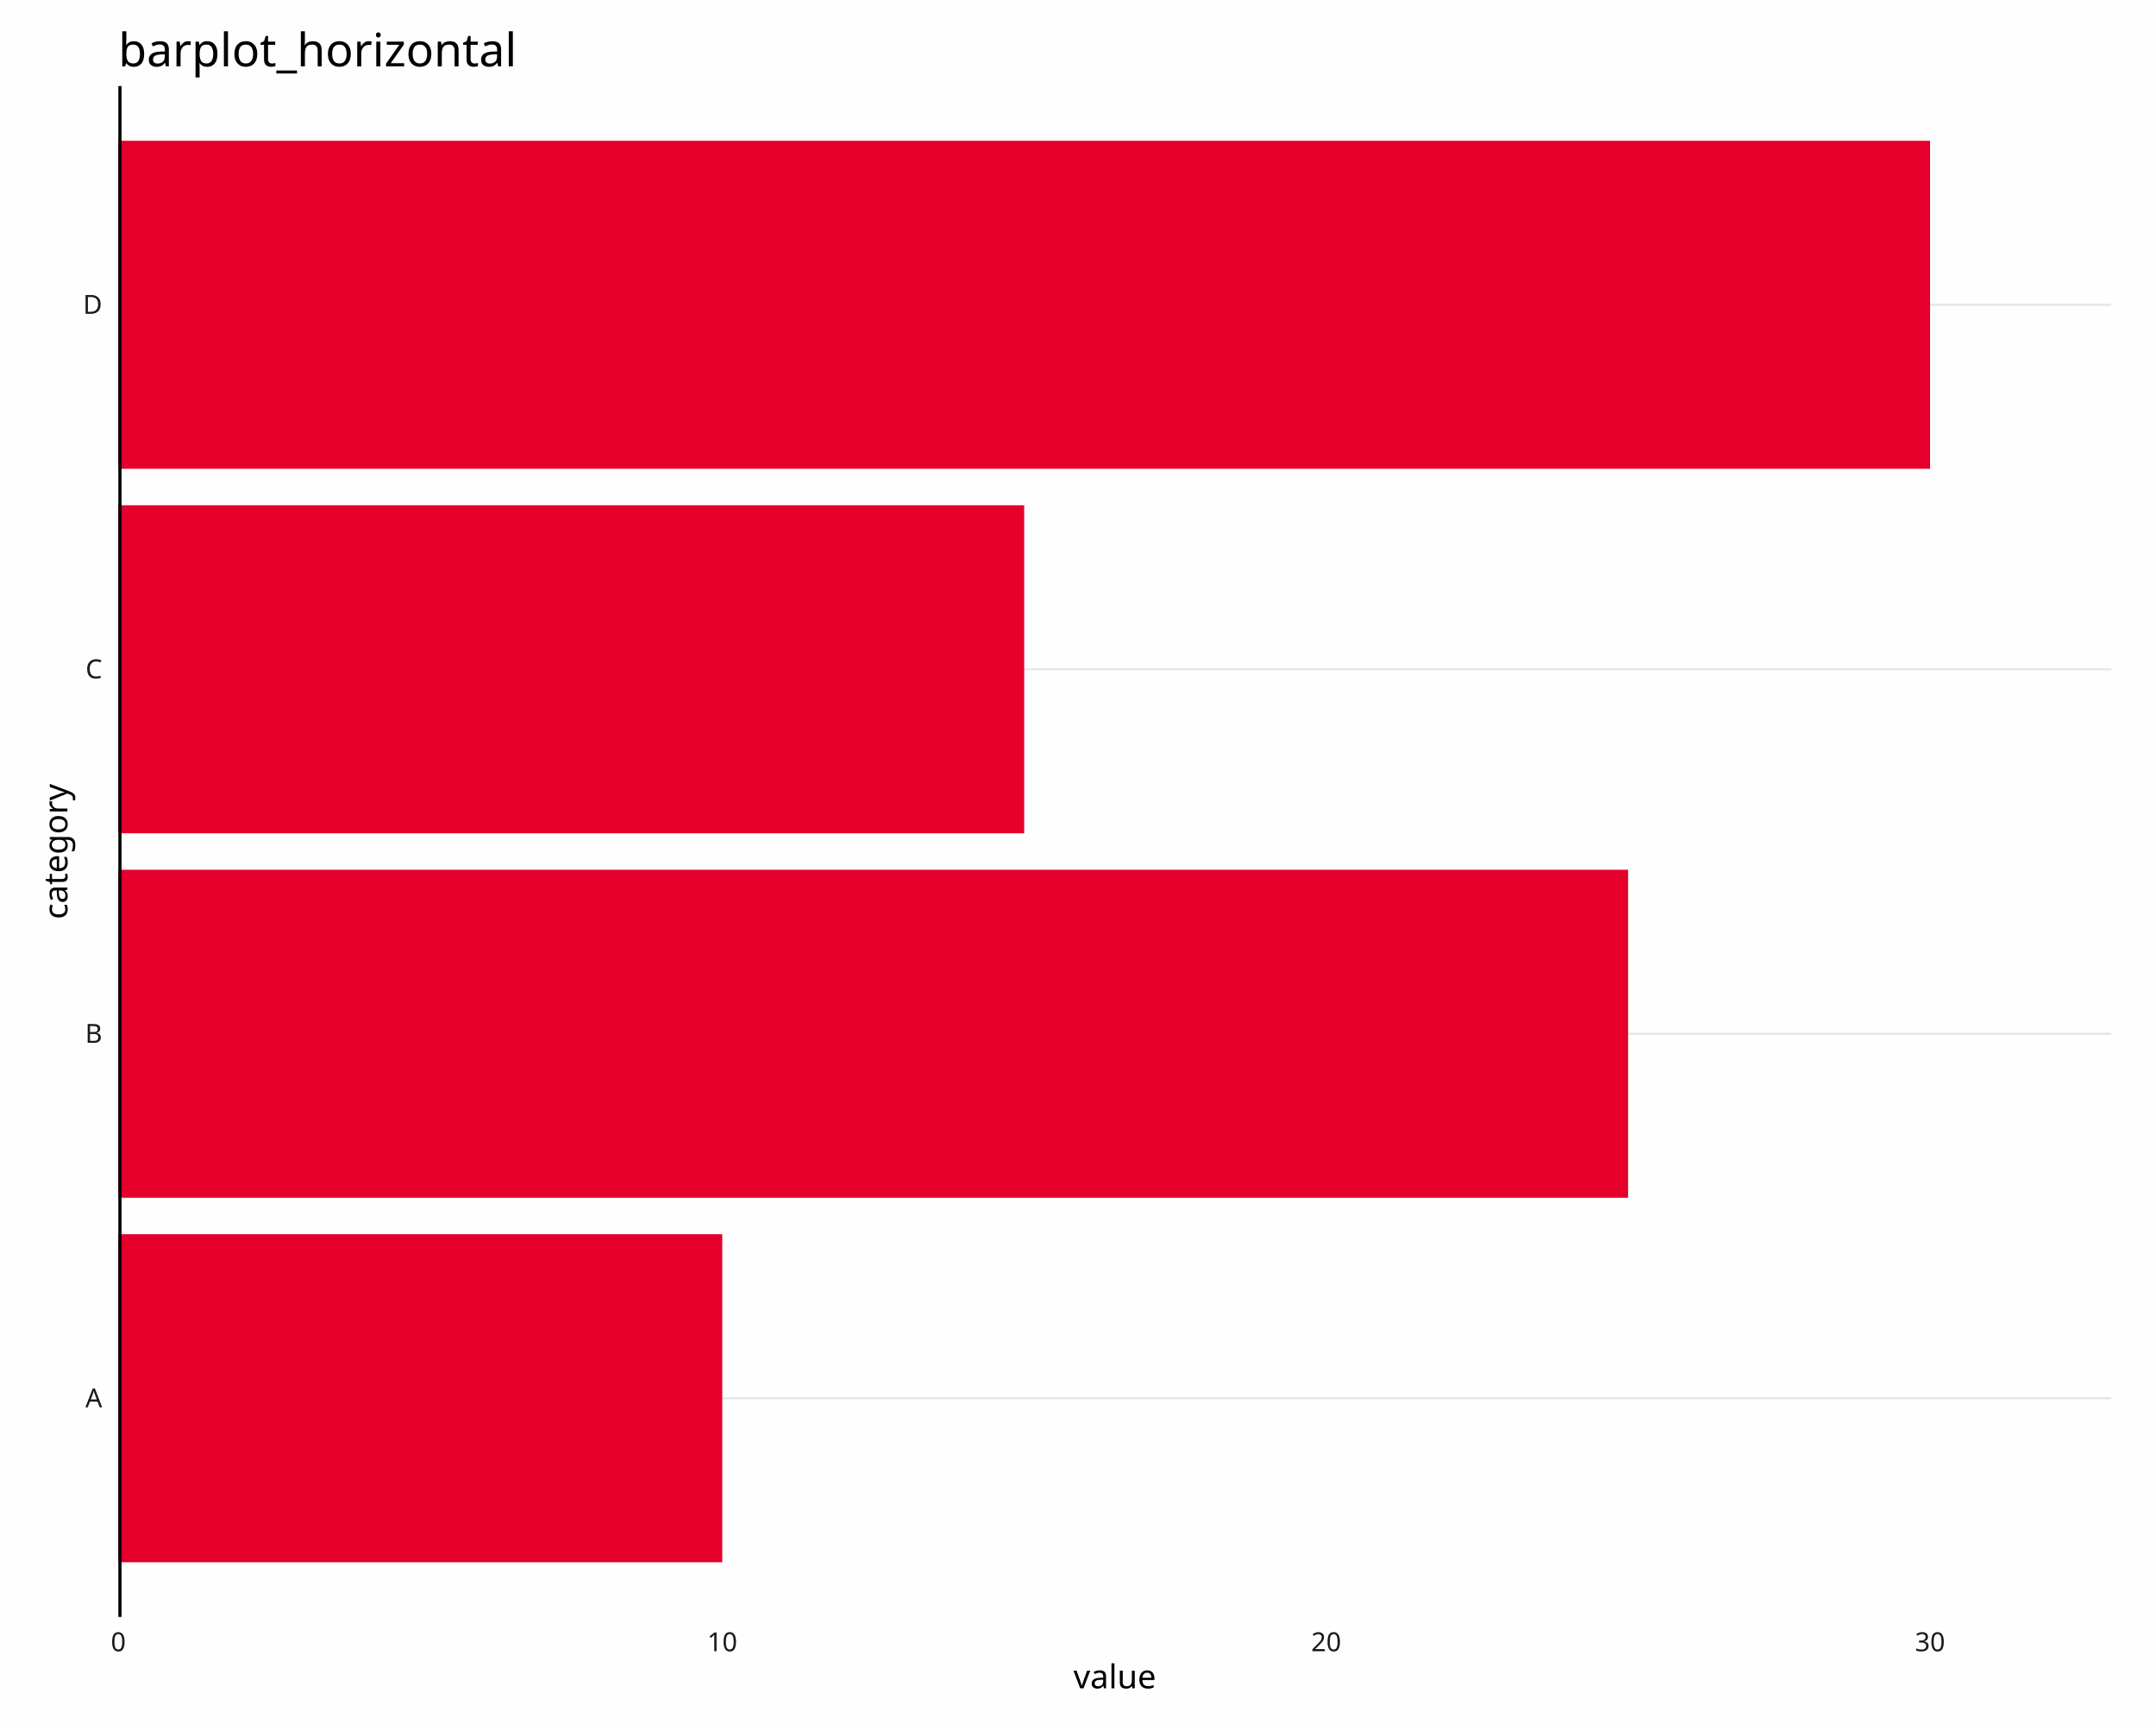
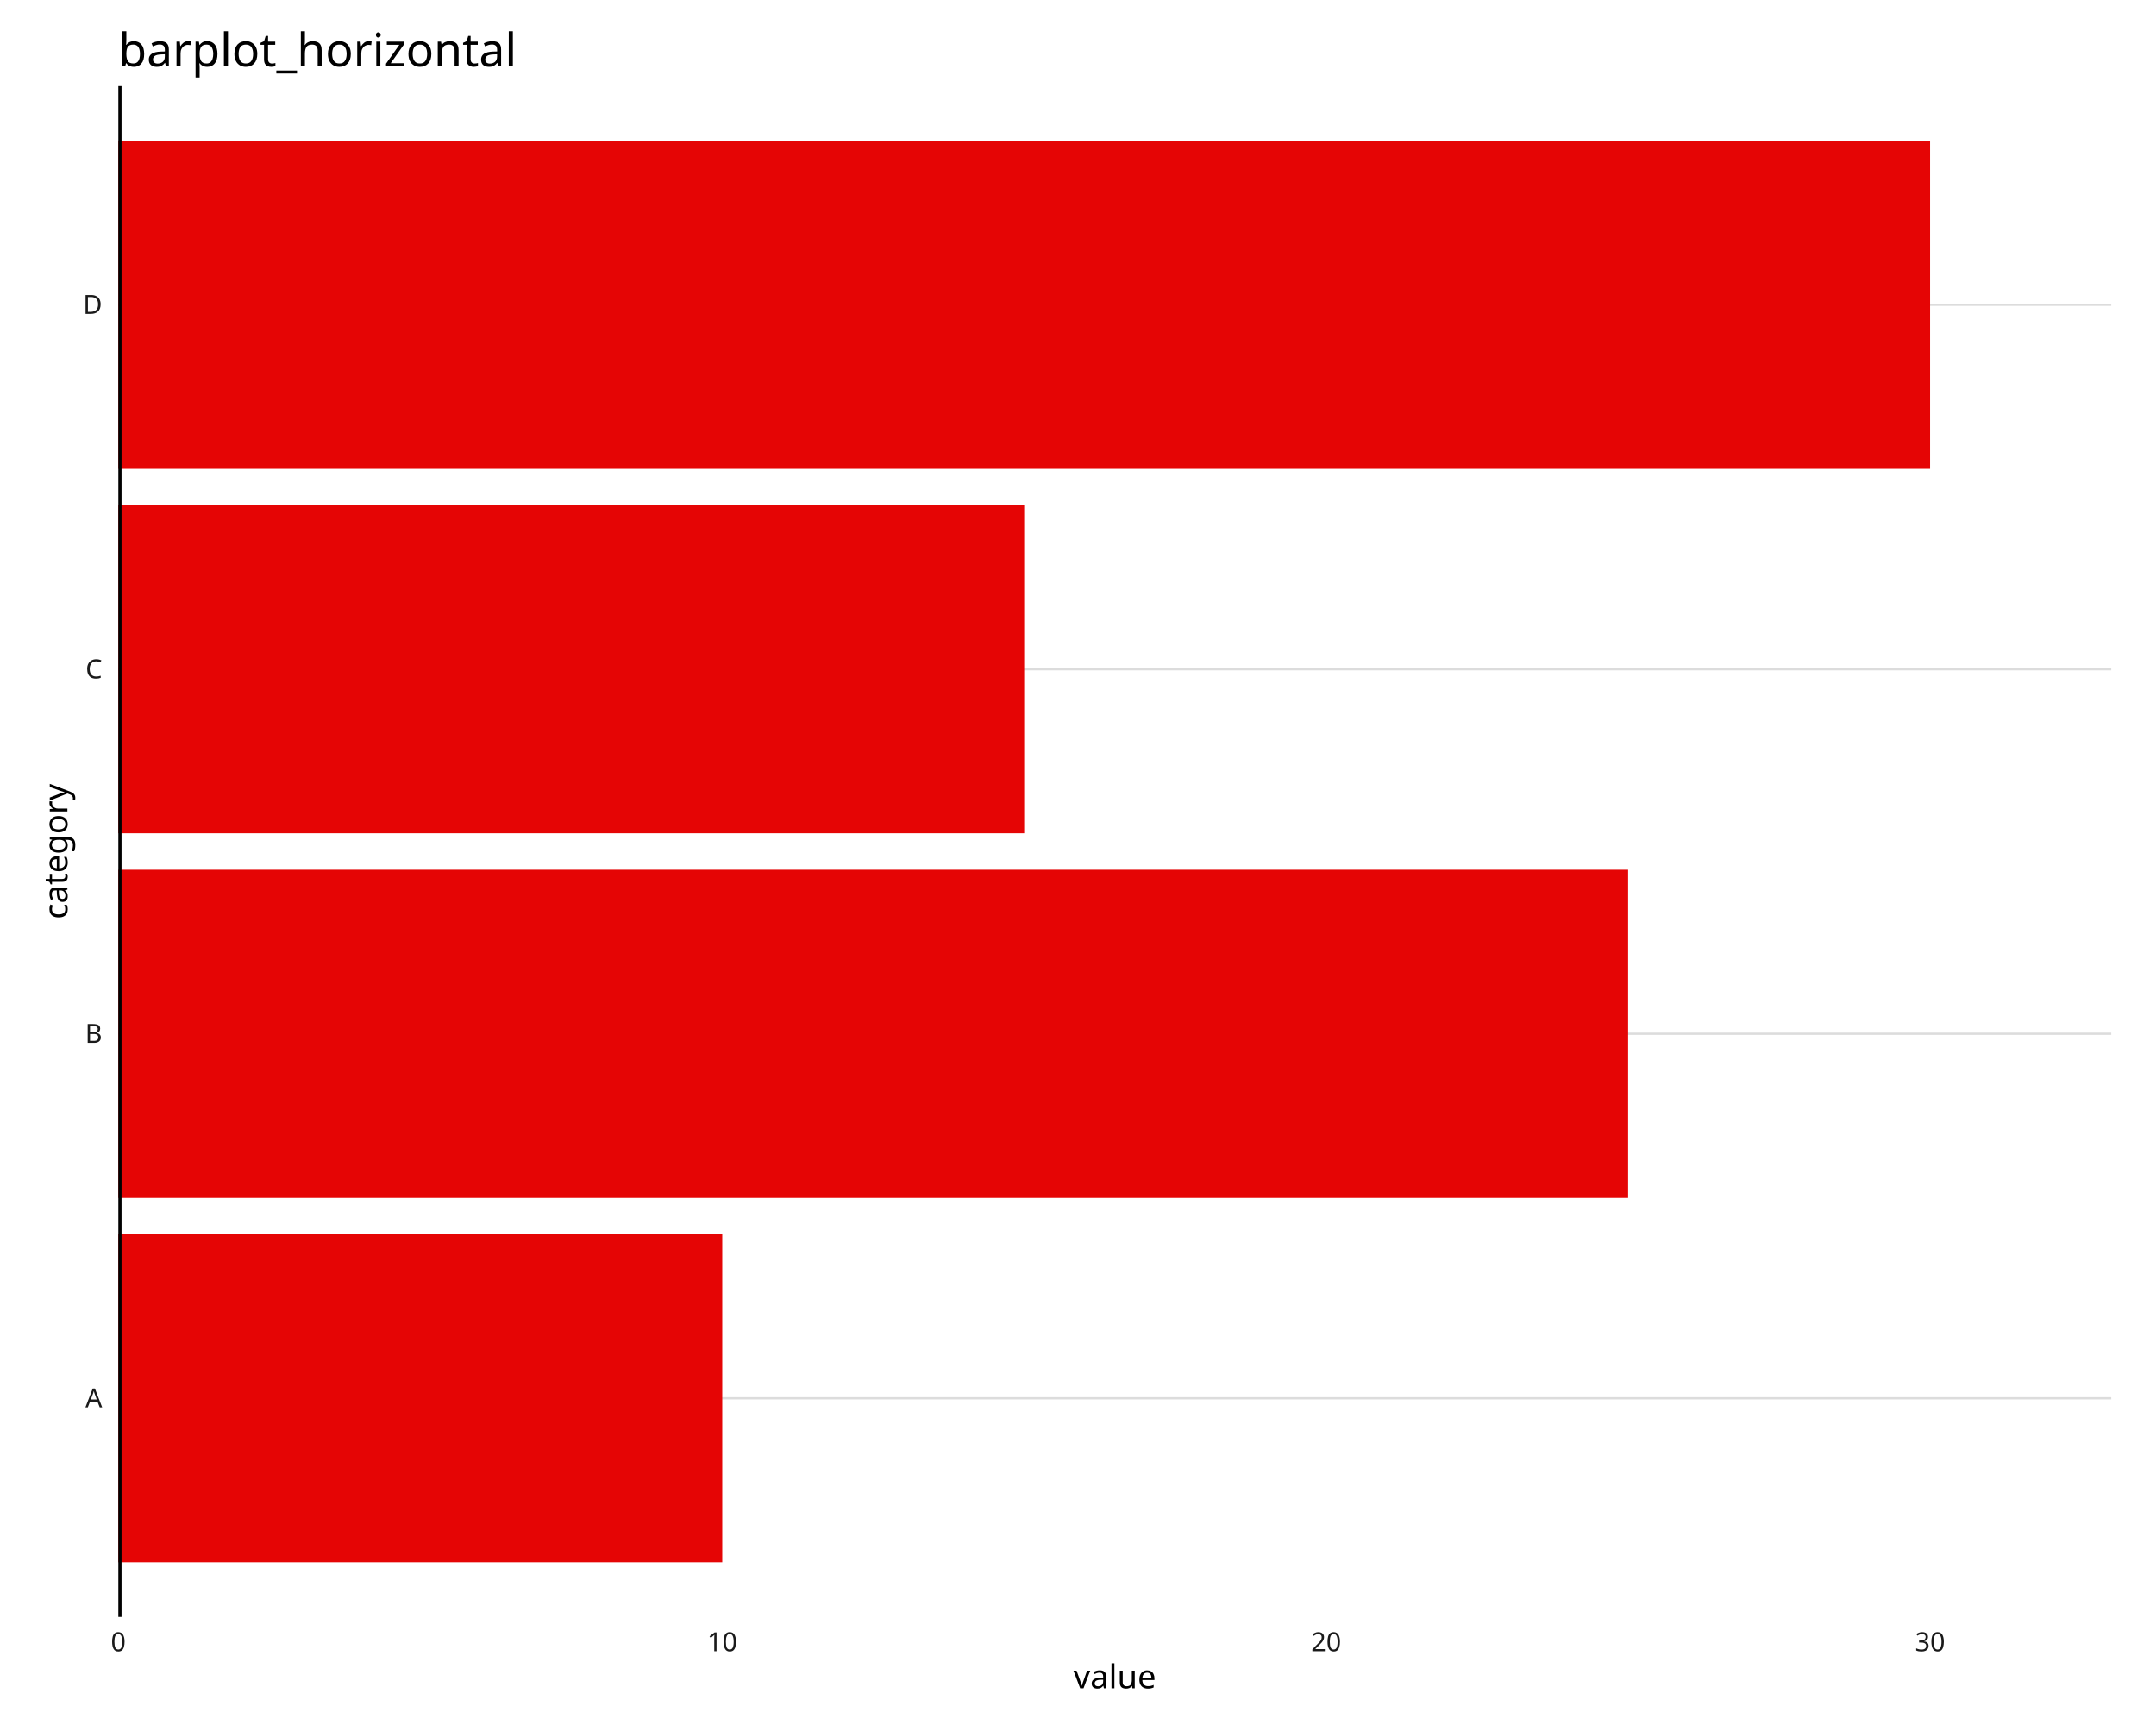
<svg xmlns="http://www.w3.org/2000/svg" class="svglite" data-engine-version="2.0" width="720.00pt" height="576.00pt" viewBox="0 0 720.00 576.00">
  <defs>
    <style type="text/css">
    .svglite line, .svglite polyline, .svglite polygon, .svglite path, .svglite rect, .svglite circle {
      fill: none;
      stroke: #000000;
      stroke-linecap: round;
      stroke-linejoin: round;
      stroke-miterlimit: 10.00;
    }
  </style>
  </defs>
  <rect width="100%" height="100%" style="stroke: none; fill: #FFFFFF;" />
  <defs>
    <clipPath id="cpMC4wMHw3MjAuMDB8MC4wMHw1NzYuMDA=">
      <rect x="0.00" y="0.00" width="720.00" height="576.00" />
    </clipPath>
  </defs>
  <g clip-path="url(#cpMC4wMHw3MjAuMDB8MC4wMHw1NzYuMDA=)">
-     <rect x="0.00" y="0.00" width="720.00" height="576.00" style="stroke-width: 1.16; stroke: none; fill: #FEFEFE;" />
+     <rect x="0.00" y="0.00" width="720.00" height="576.00" style="stroke-width: 1.16; stroke: none; fill: #FFFFFF;" />
  </g>
  <defs>
    <clipPath id="cpMzkuNTJ8NzA1LjA2fDI4Ljc0fDUzOS45Mw==">
      <rect x="39.52" y="28.74" width="665.53" height="511.19" />
    </clipPath>
  </defs>
  <g clip-path="url(#cpMzkuNTJ8NzA1LjA2fDI4Ljc0fDUzOS45Mw==)">
-     <polyline points="39.52,466.90 705.06,466.90 " style="stroke-width: 0.75; stroke: #E6E7E8; stroke-linecap: butt;" />
-     <polyline points="39.52,345.19 705.06,345.19 " style="stroke-width: 0.75; stroke: #E6E7E8; stroke-linecap: butt;" />
-     <polyline points="39.52,223.48 705.06,223.48 " style="stroke-width: 0.75; stroke: #E6E7E8; stroke-linecap: butt;" />
-     <polyline points="39.52,101.77 705.06,101.77 " style="stroke-width: 0.75; stroke: #E6E7E8; stroke-linecap: butt;" />
-     <rect x="39.52" y="412.13" width="201.68" height="109.54" style="stroke-width: 1.16; stroke: none; stroke-linecap: butt; stroke-linejoin: miter; fill: #E4002B;" />
-     <rect x="39.52" y="290.42" width="504.19" height="109.54" style="stroke-width: 1.16; stroke: none; stroke-linecap: butt; stroke-linejoin: miter; fill: #E4002B;" />
-     <rect x="39.52" y="168.71" width="302.51" height="109.54" style="stroke-width: 1.16; stroke: none; stroke-linecap: butt; stroke-linejoin: miter; fill: #E4002B;" />
-     <rect x="39.52" y="47.00" width="605.03" height="109.54" style="stroke-width: 1.16; stroke: none; stroke-linecap: butt; stroke-linejoin: miter; fill: #E4002B;" />
+     <polyline points="39.52,466.90 705.06,466.90 " style="stroke-width: 0.75; stroke: #DCDCDC; stroke-linecap: butt;" />
+     <polyline points="39.52,345.19 705.06,345.19 " style="stroke-width: 0.75; stroke: #DCDCDC; stroke-linecap: butt;" />
+     <polyline points="39.52,223.48 705.06,223.48 " style="stroke-width: 0.75; stroke: #DCDCDC; stroke-linecap: butt;" />
+     <polyline points="39.52,101.77 705.06,101.77 " style="stroke-width: 0.75; stroke: #DCDCDC; stroke-linecap: butt;" />
+     <rect x="39.52" y="412.13" width="201.68" height="109.54" style="stroke-width: 1.16; stroke: none; stroke-linecap: butt; stroke-linejoin: miter; fill: #E50505;" />
+     <rect x="39.52" y="290.42" width="504.19" height="109.54" style="stroke-width: 1.16; stroke: none; stroke-linecap: butt; stroke-linejoin: miter; fill: #E50505;" />
+     <rect x="39.52" y="168.71" width="302.51" height="109.54" style="stroke-width: 1.16; stroke: none; stroke-linecap: butt; stroke-linejoin: miter; fill: #E50505;" />
+     <rect x="39.52" y="47.00" width="605.03" height="109.54" style="stroke-width: 1.16; stroke: none; stroke-linecap: butt; stroke-linejoin: miter; fill: #E50505;" />
    <line x1="39.52" y1="539.93" x2="39.52" y2="28.74" style="stroke-width: 2.13; stroke-linecap: butt;" />
  </g>
  <g clip-path="url(#cpMC4wMHw3MjAuMDB8MC4wMHw1NzYuMDA=)">
    <text x="34.14" y="469.93" text-anchor="end" style="font-size: 8.80px; fill: #1A1A1A; font-family: sans;" textLength="5.87px" lengthAdjust="spacingAndGlyphs">A</text>
    <text x="34.14" y="348.22" text-anchor="end" style="font-size: 8.80px; fill: #1A1A1A; font-family: sans;" textLength="5.87px" lengthAdjust="spacingAndGlyphs">B</text>
    <text x="34.14" y="226.51" text-anchor="end" style="font-size: 8.80px; fill: #1A1A1A; font-family: sans;" textLength="6.36px" lengthAdjust="spacingAndGlyphs">C</text>
    <text x="34.14" y="104.79" text-anchor="end" style="font-size: 8.80px; fill: #1A1A1A; font-family: sans;" textLength="6.36px" lengthAdjust="spacingAndGlyphs">D</text>
    <text x="39.52" y="551.37" text-anchor="middle" style="font-size: 8.80px; fill: #1A1A1A; font-family: sans;" textLength="4.89px" lengthAdjust="spacingAndGlyphs">0</text>
    <text x="241.20" y="551.37" text-anchor="middle" style="font-size: 8.80px; fill: #1A1A1A; font-family: sans;" textLength="9.79px" lengthAdjust="spacingAndGlyphs">10</text>
    <text x="442.88" y="551.37" text-anchor="middle" style="font-size: 8.80px; fill: #1A1A1A; font-family: sans;" textLength="9.79px" lengthAdjust="spacingAndGlyphs">20</text>
    <text x="644.55" y="551.37" text-anchor="middle" style="font-size: 8.80px; fill: #1A1A1A; font-family: sans;" textLength="9.79px" lengthAdjust="spacingAndGlyphs">30</text>
    <text x="372.29" y="563.75" text-anchor="middle" style="font-size: 11.00px; font-family: sans;" textLength="26.30px" lengthAdjust="spacingAndGlyphs">value</text>
    <text transform="translate(22.51,284.34) rotate(-90)" text-anchor="middle" style="font-size: 11.00px; font-family: sans;" textLength="42.20px" lengthAdjust="spacingAndGlyphs">category</text>
    <text x="39.52" y="22.16" style="font-size: 15.40px; font-family: sans;" textLength="122.43px" lengthAdjust="spacingAndGlyphs">barplot_horizontal</text>
  </g>
</svg>
